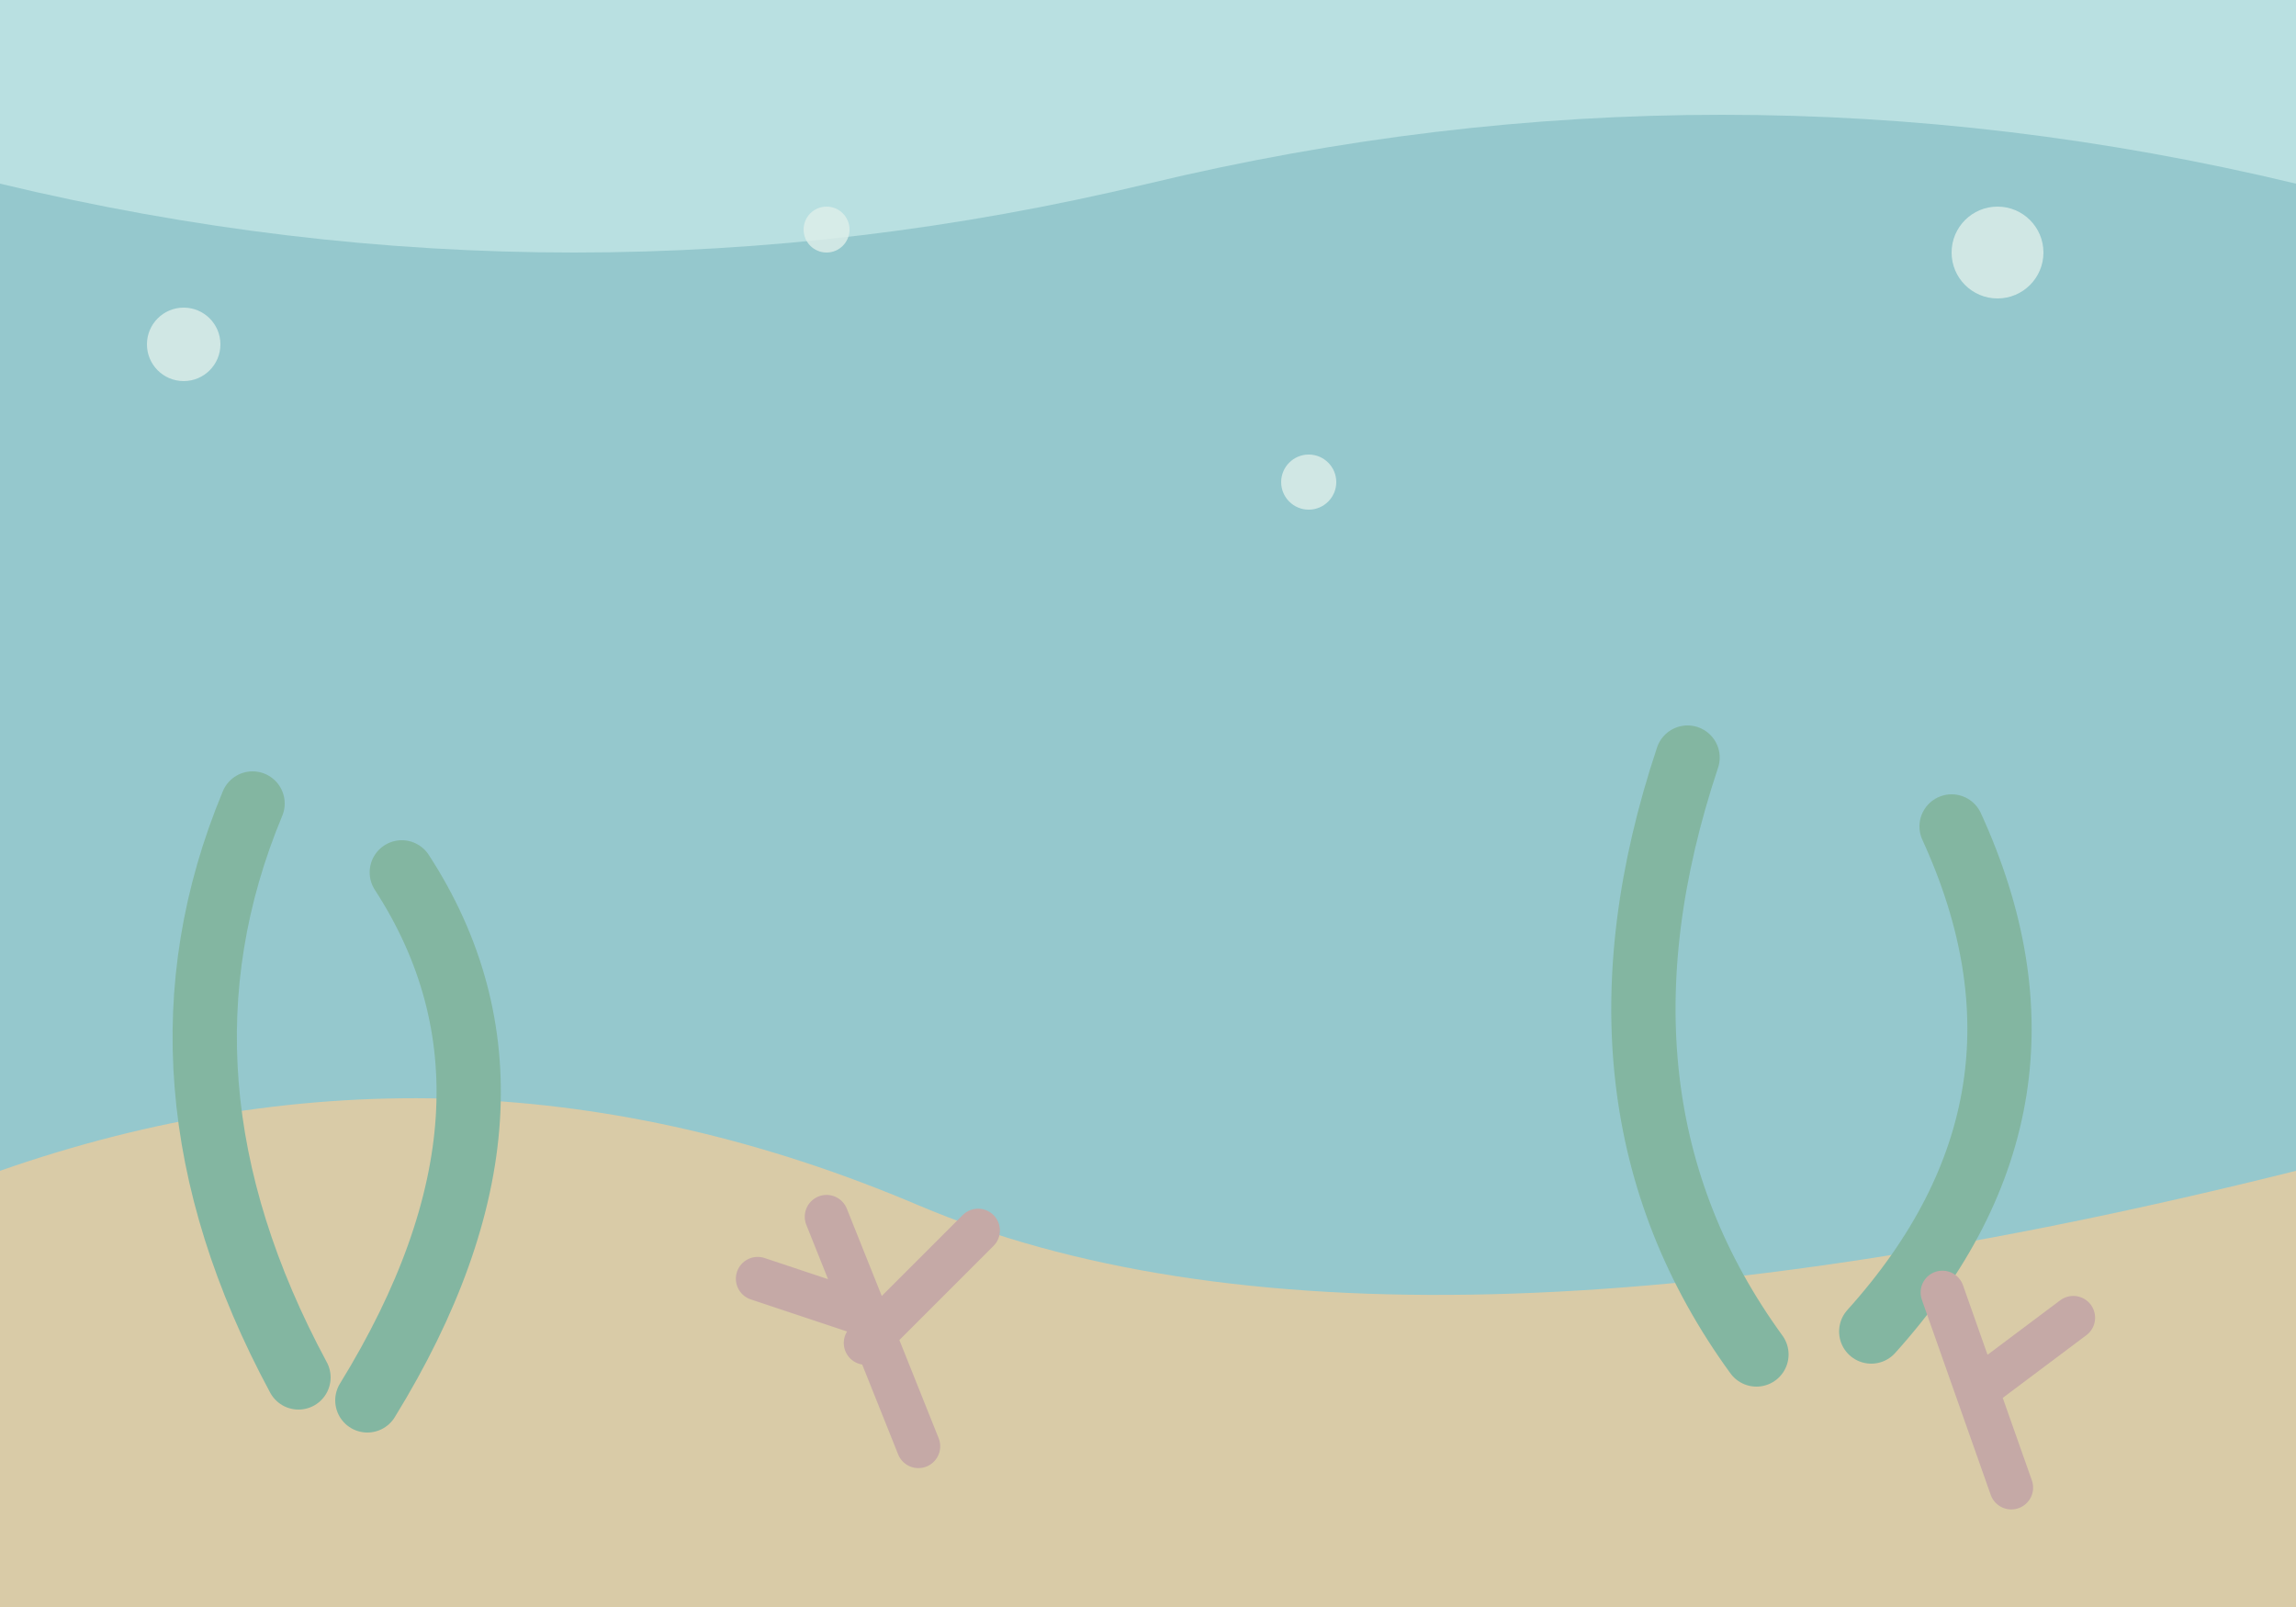
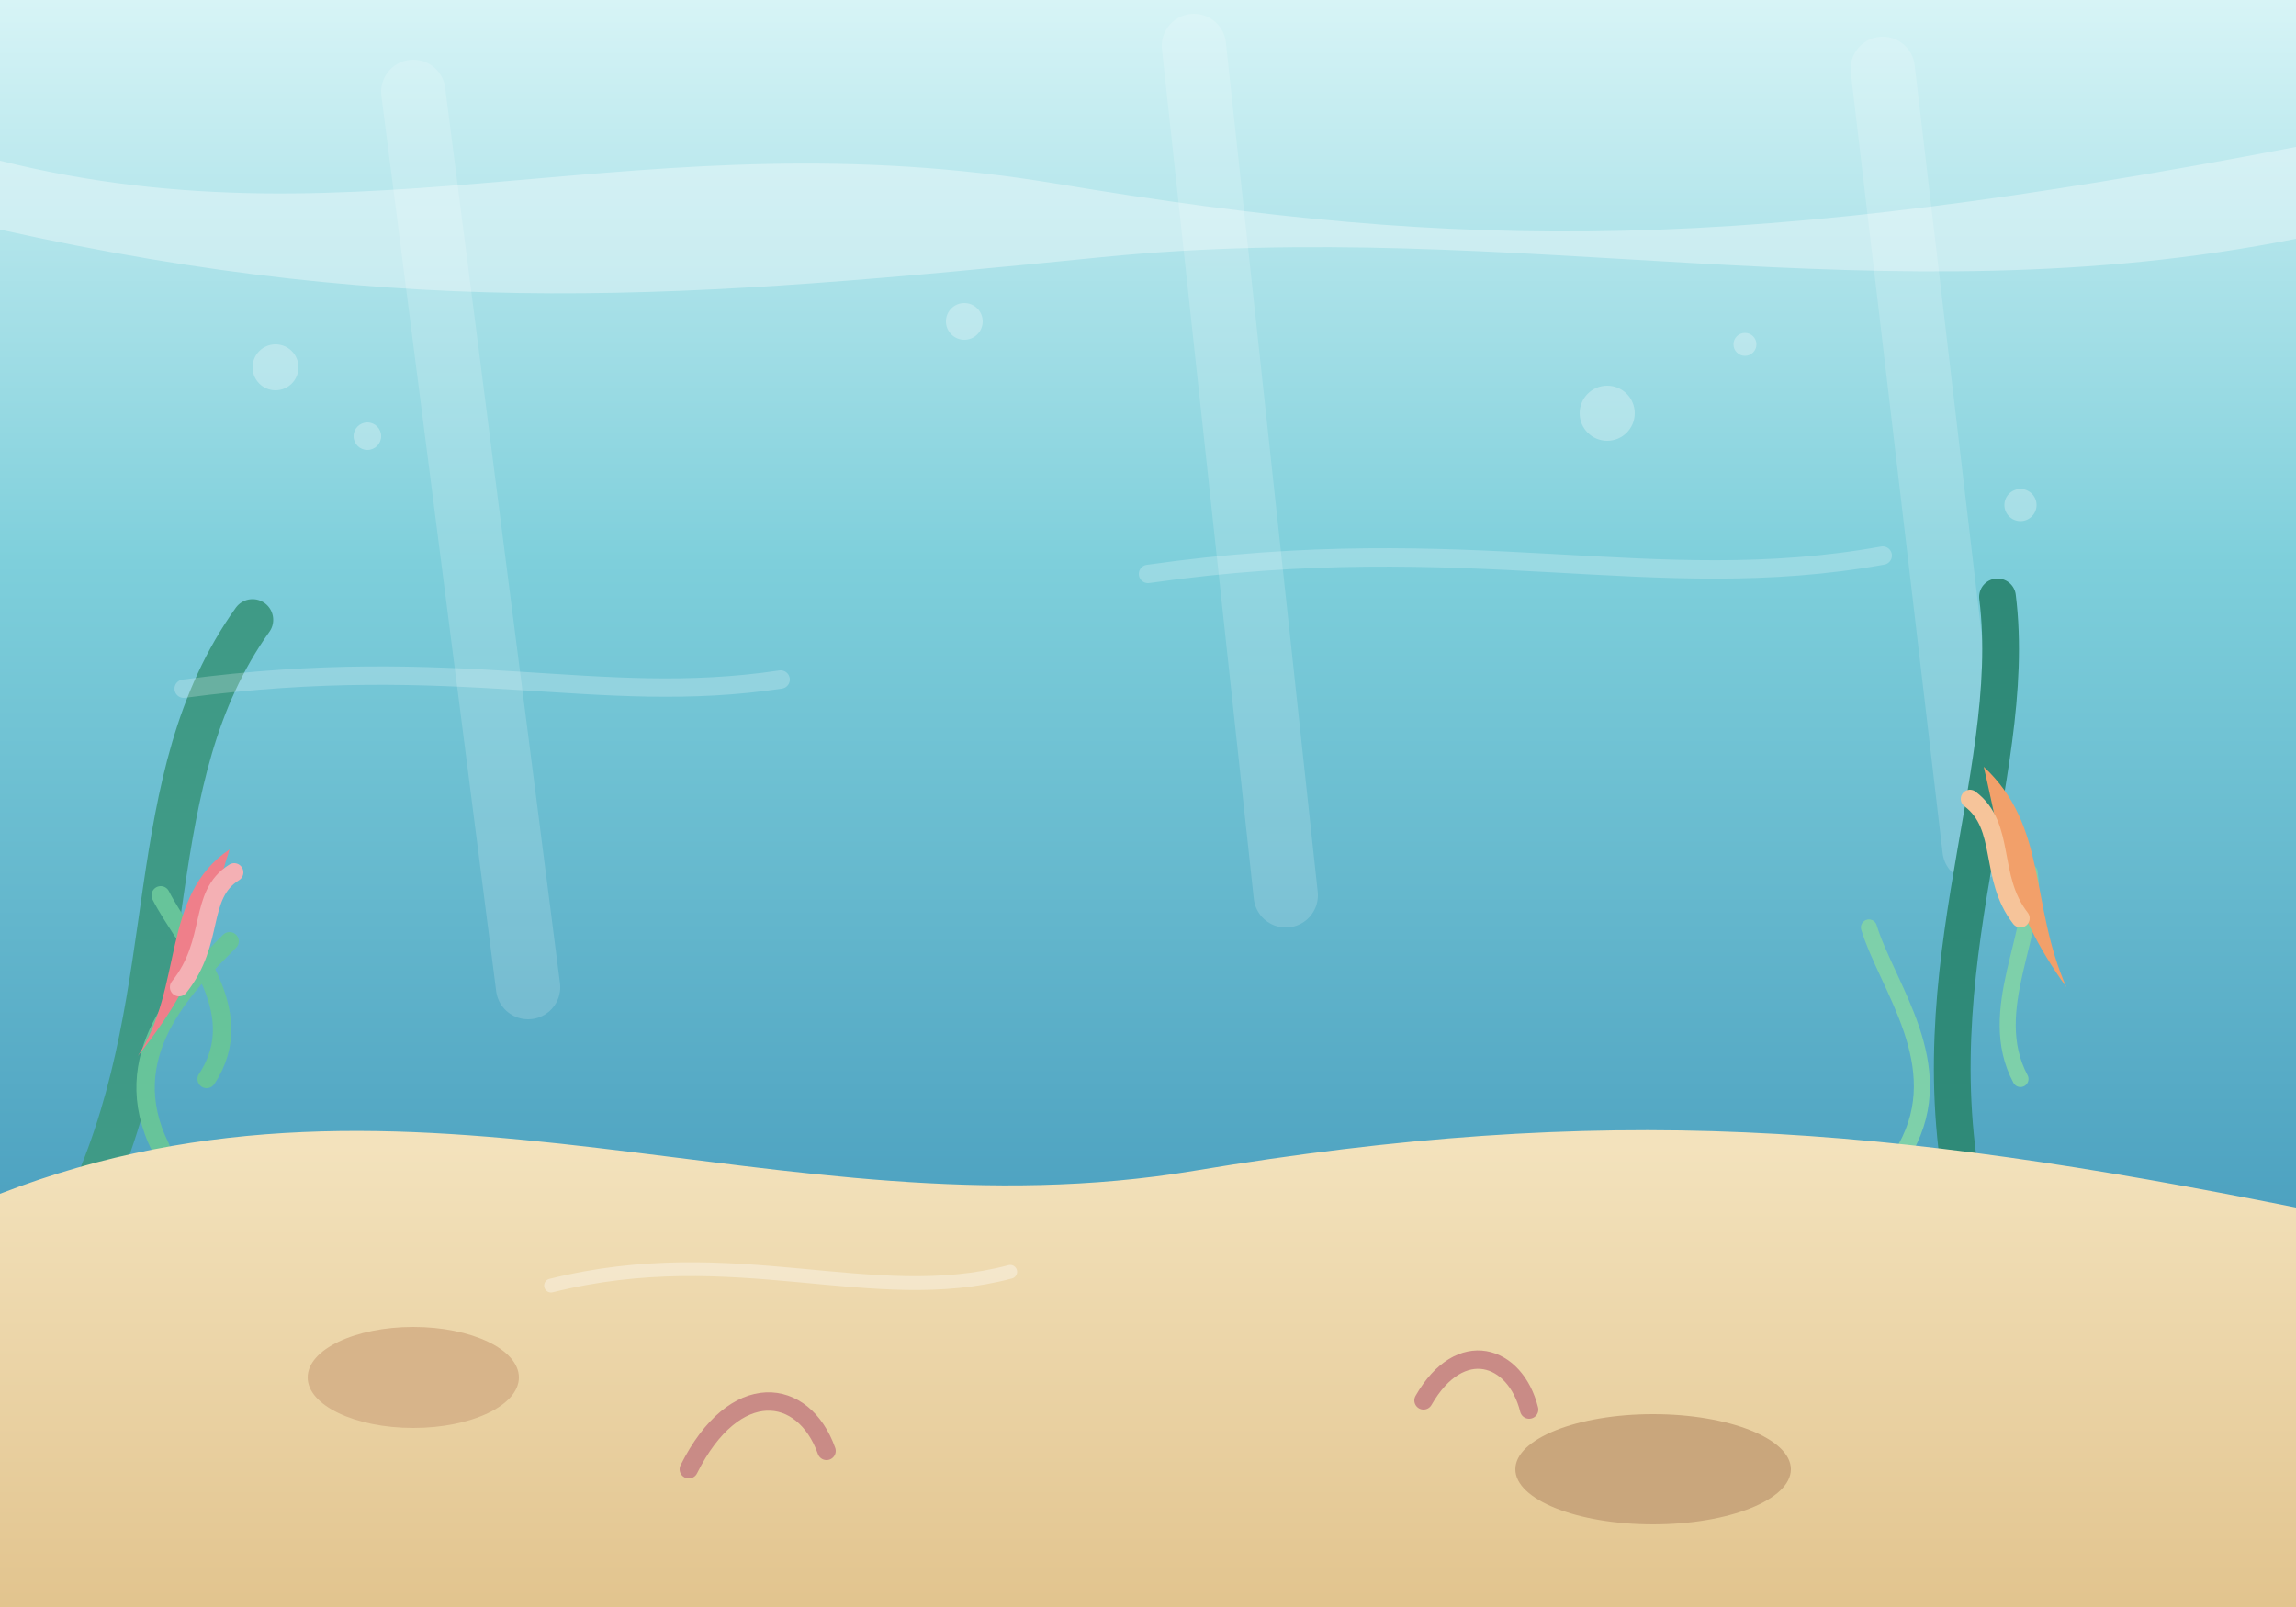
<svg xmlns="http://www.w3.org/2000/svg" viewBox="0 0 1000 700">
-   <rect width="1000" height="700" fill="#b9e0e1" />
-   <path d="M0 80q250 60 500 0t500 0v620H0Z" fill="#95c8cd" />
-   <path d="M0 510q200-70 400 15t600-15v190H0Z" fill="#d9cba7" />
-   <path d="M130 600q-70-130-20-250m50 260q80-130 15-230m590 210q-80-110-30-260m80 250q90-100 35-220" fill="none" stroke="#83b6a1" stroke-width="28" stroke-linecap="round" />
-   <path d="m400 630-40-100m15 42-45-15m47 28 49-49m450 112-30-85m17 41 40-30" stroke="#c5a9a6" stroke-width="19" fill="none" stroke-linecap="round" />
-   <g fill="#dfefea" opacity=".8">
-     <circle cx="80" cy="150" r="16" />
-     <circle cx="870" cy="110" r="20" />
-     <circle cx="570" cy="210" r="12" />
-     <circle cx="360" cy="100" r="10" />
+   <defs>
+     <linearGradient id="sea" x1="0" y1="0" x2="0" y2="700" gradientUnits="userSpaceOnUse">
+       <stop offset="0" stop-color="#d7f4f6" />
+       <stop offset="0.35" stop-color="#7ecfdb" />
+       <stop offset="1" stop-color="#2f86b0" />
+     </linearGradient>
+     <linearGradient id="sand" x1="0" y1="500" x2="0" y2="700" gradientUnits="userSpaceOnUse">
+       <stop offset="0" stop-color="#f3e2bc" />
+       <stop offset="1" stop-color="#e2c48e" />
+     </linearGradient>
+   </defs>
+   <rect width="1000" height="700" fill="url(#sea)" />
+   <path d="M0 70c160 40 280-20 460 10s300 30 540-16v40c-180 36-340-10-520 8S180 140 0 100z" fill="#fff" opacity=".35" />
+   <g fill="#fff" opacity=".28">
+     <circle cx="120" cy="160" r="10" />
+     <circle cx="160" cy="190" r="6" />
+     <circle cx="420" cy="140" r="8" />
+     <circle cx="700" cy="180" r="12" />
+     <circle cx="760" cy="150" r="5" />
+     <circle cx="880" cy="220" r="7" />
  </g>
+   <g stroke="#fff" stroke-width="28" stroke-linecap="round" opacity=".16">
+     <path d="M180 40 230 430" />
+     <path d="M520 20 560 390" />
+     <path d="M820 30 860 370" />
+   </g>
+   <path d="M40 520c40-90 20-180 70-250" fill="none" stroke="#3f9a86" stroke-width="18" stroke-linecap="round" />
+   <path d="M70 500c-20-40 10-70 30-90M90 470c20-30-10-60-20-80" fill="none" stroke="#67c49a" stroke-width="8" stroke-linecap="round" />
+   <path d="M860 540c-30-110 20-200 10-280" fill="none" stroke="#2f8a78" stroke-width="16" stroke-linecap="round" />
+   <path d="M830 500c20-36-8-70-16-96M880 470c-16-30 8-64 4-90" fill="none" stroke="#7ed0aa" stroke-width="7" stroke-linecap="round" />
+   <path d="M60 460c20-30 10-70 40-90-10 30-8 50-40 90z" fill="#ef7f8a" />
+   <path d="M78 430c16-20 8-40 24-50" fill="none" stroke="#f4b0b4" stroke-width="8" stroke-linecap="round" />
+   <path d="M900 430c-16-36-8-70-36-96 8 34 10 60 36 96z" fill="#f2a06a" />
+   <path d="M880 400c-14-18-6-40-22-52" fill="none" stroke="#f6c49a" stroke-width="8" stroke-linecap="round" />
+   <path d="M0 520c180-70 340 20 520-10s300-20 480 16v174H0z" fill="url(#sand)" />
+   <ellipse cx="180" cy="600" rx="46" ry="22" fill="#d7b48a" />
+   <ellipse cx="720" cy="640" rx="60" ry="24" fill="#c9a67c" />
+   <path d="M300 640c20-40 50-36 60-8M620 610c16-28 40-20 46 4" fill="none" stroke="#c98b86" stroke-width="8" stroke-linecap="round" />
+   <path d="M240 560c80-20 140 10 200-6" fill="none" stroke="#fff" stroke-width="6" stroke-linecap="round" opacity=".35" />
+   <path d="M80 300c120-16 180 8 260-4M500 250c140-20 220 10 320-8" fill="none" stroke="#fff" stroke-width="8" stroke-linecap="round" opacity=".22" />
</svg>
